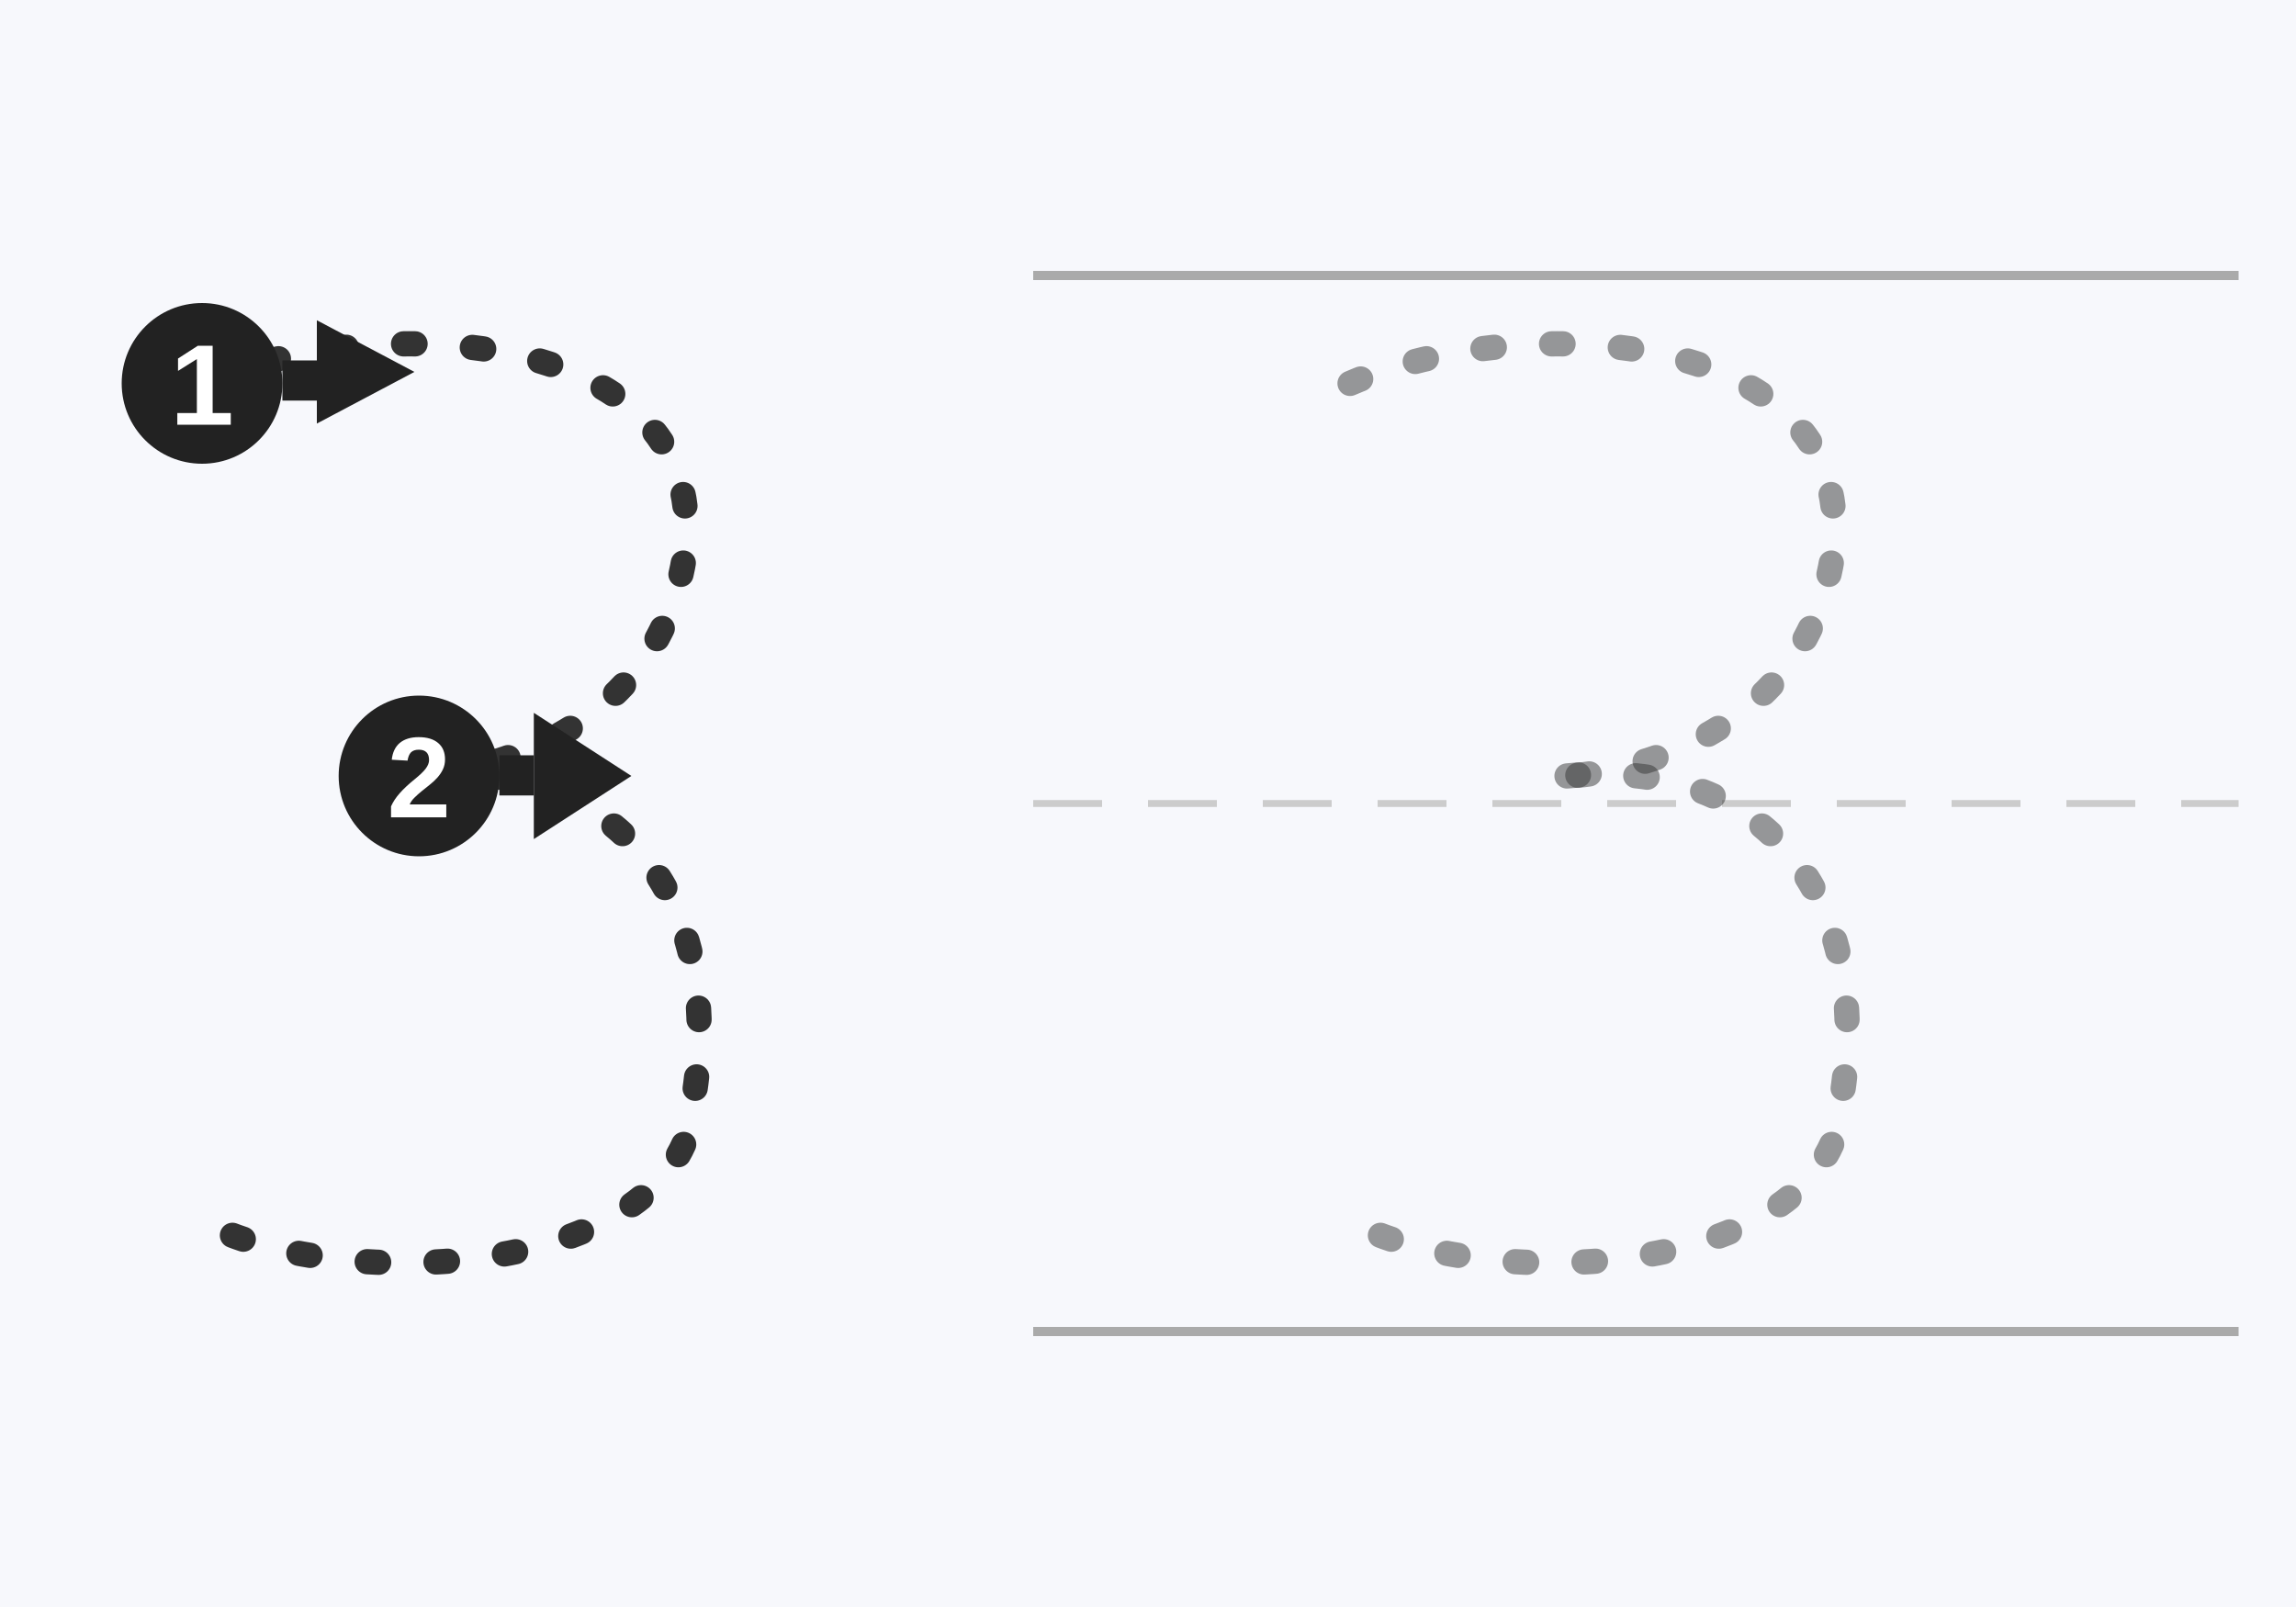
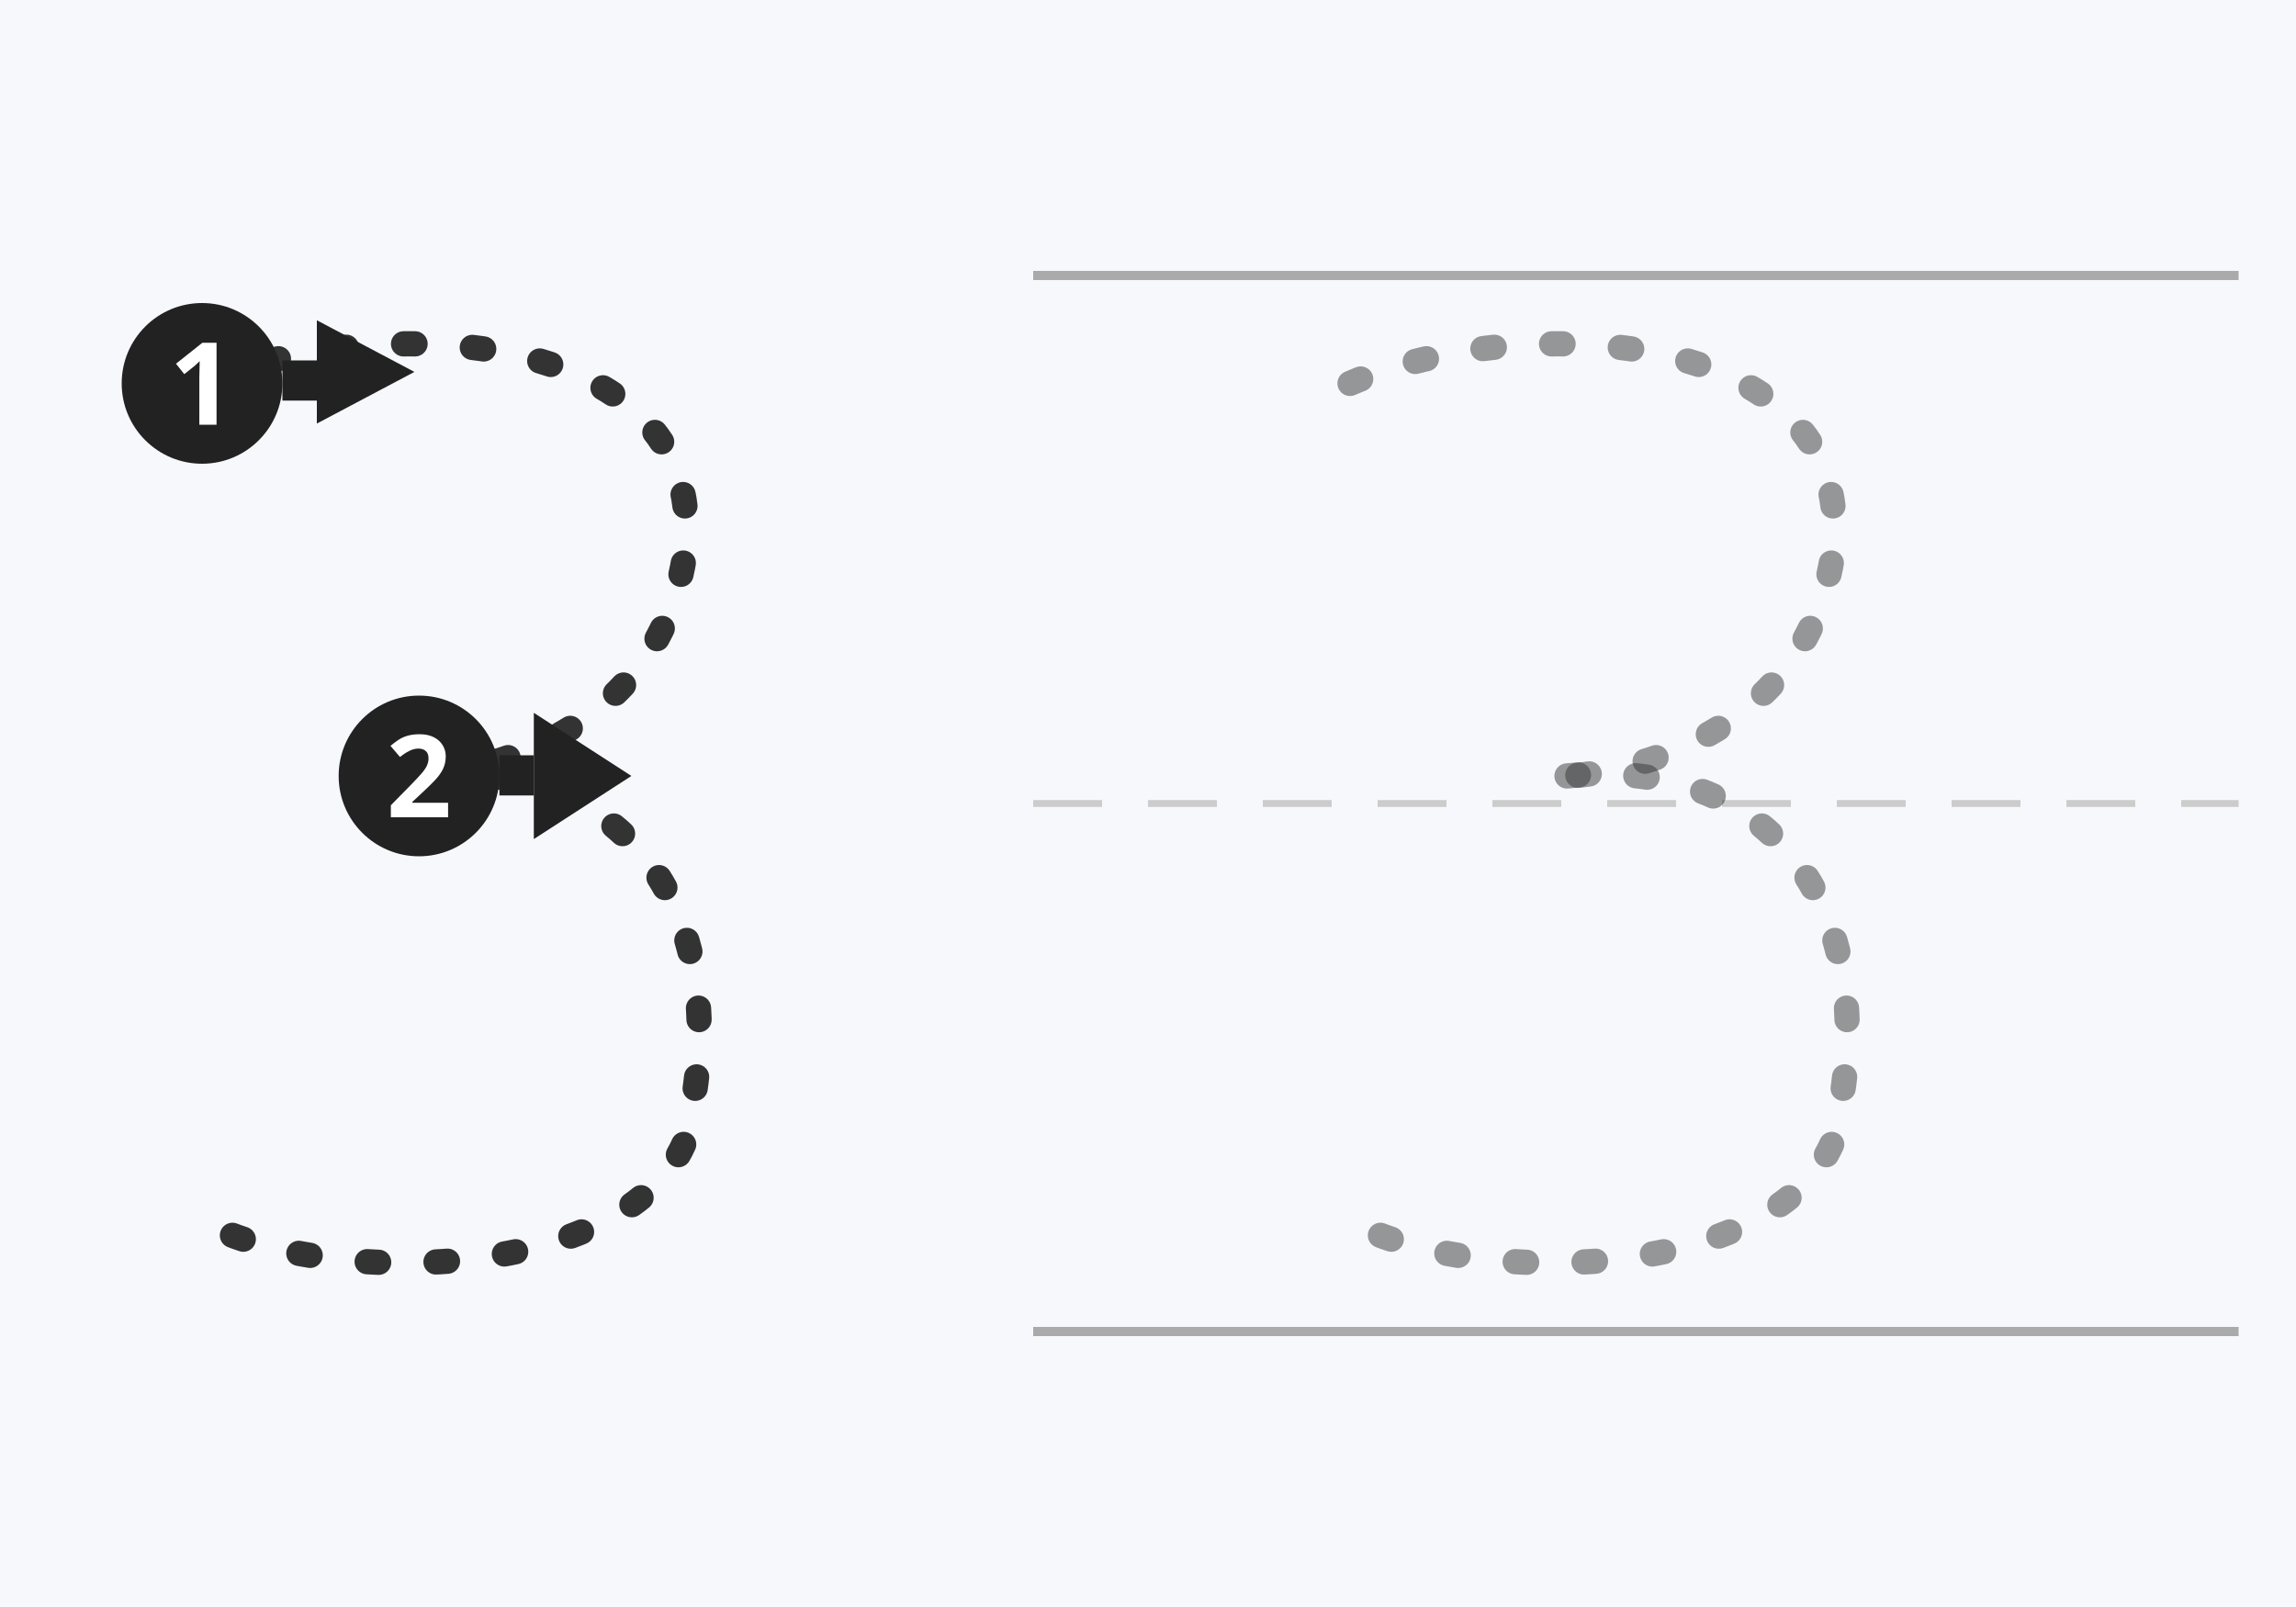
<svg xmlns="http://www.w3.org/2000/svg" viewBox="0 0 200 140">
  <rect width="200" height="140" fill="#f7f8fc" />
  <path d="M 17.6 33.4 C 33 26.75, 62.4 28.65, 59.6 48.6 C 56.8 65.7, 38.6 67.6, 36.5 67.6" fill="none" stroke="#333" stroke-width="2.2" stroke-linecap="round" stroke-linejoin="round" stroke-dasharray="1 5" />
  <path d="M 36.5 67.6 C 55.4 65.7, 64.5 80.7, 59.6 99.6 C 54 112.25, 26 112.25, 16.2 105.6" fill="none" stroke="#333" stroke-width="2.2" stroke-linecap="round" stroke-linejoin="round" stroke-dasharray="1 5" />
  <circle cx="17.6" cy="33.4" r="7" fill="#222" />
-   <text x="17.6" y="37" text-anchor="middle" font-size="10" font-weight="900" fill="white" font-family="Arial">1</text>
+   <text x="17.6" y="37" text-anchor="middle" font-size="10" font-weight="900" fill="white" font-family="'Google Sans Flex', sans-serif">1</text>
  <rect x="24.6" y="31.4" width="3" height="3.5" fill="#222" />
  <polygon points="27.6,27.9 27.6,36.9 36.1,32.4" fill="#222" />
  <circle cx="36.5" cy="67.6" r="7" fill="#222" />
-   <text x="36.5" y="71.2" text-anchor="middle" font-size="10" font-weight="900" fill="white" font-family="Arial">2</text>
+   <text x="36.5" y="71.2" text-anchor="middle" font-size="10" font-weight="900" fill="white" font-family="'Google Sans Flex', sans-serif">2</text>
  <rect x="43.5" y="65.8" width="3" height="3.5" fill="#222" />
  <polygon points="46.5,62.1 46.5,73.1 55,67.6" fill="#222" />
  <line x1="90" y1="24" x2="195" y2="24" stroke="#aaa" stroke-width="0.8" />
  <line x1="90" y1="70" x2="195" y2="70" stroke="#ccc" stroke-width="0.6" stroke-dasharray="6 4" />
  <line x1="90" y1="116" x2="195" y2="116" stroke="#aaa" stroke-width="0.8" />
  <path d="M 117.6 33.4 C 133 26.75, 162.4 28.65, 159.6 48.6 C 156.8 65.7, 138.6 67.6, 136.5 67.6" fill="none" stroke="#333" stroke-width="2.2" stroke-linecap="round" stroke-linejoin="round" stroke-dasharray="1 5" opacity="0.5" />
  <path d="M 136.5 67.6 C 155.4 65.7, 164.5 80.7, 159.6 99.6 C 154 112.25, 126 112.25, 116.2 105.6" fill="none" stroke="#333" stroke-width="2.2" stroke-linecap="round" stroke-linejoin="round" stroke-dasharray="1 5" opacity="0.5" />
</svg>
